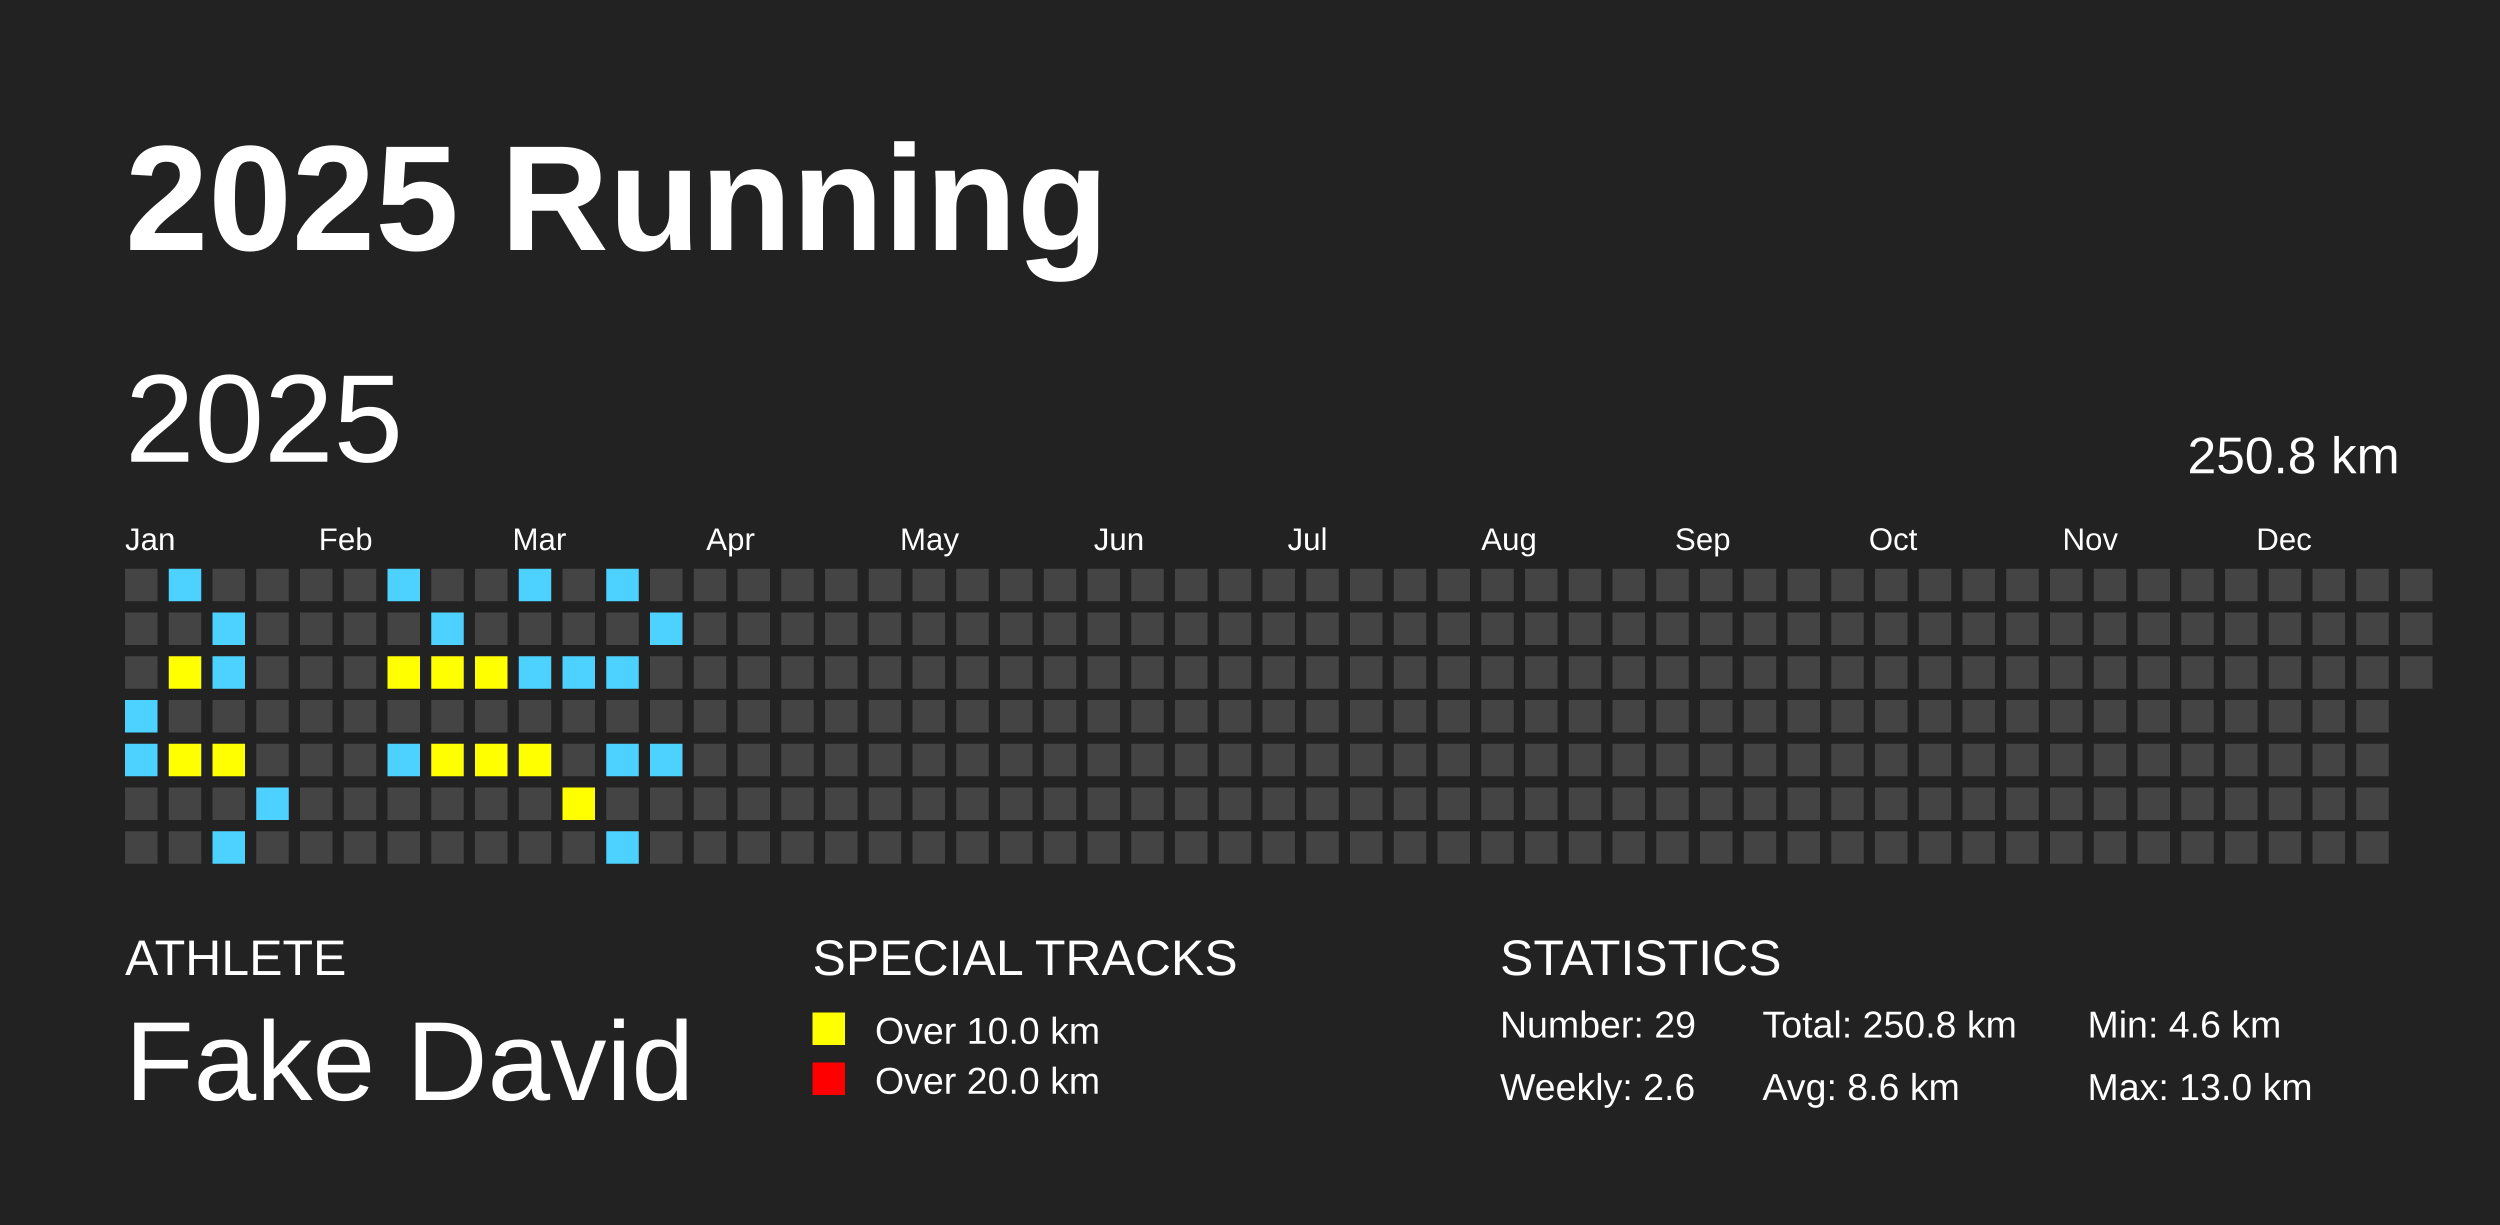
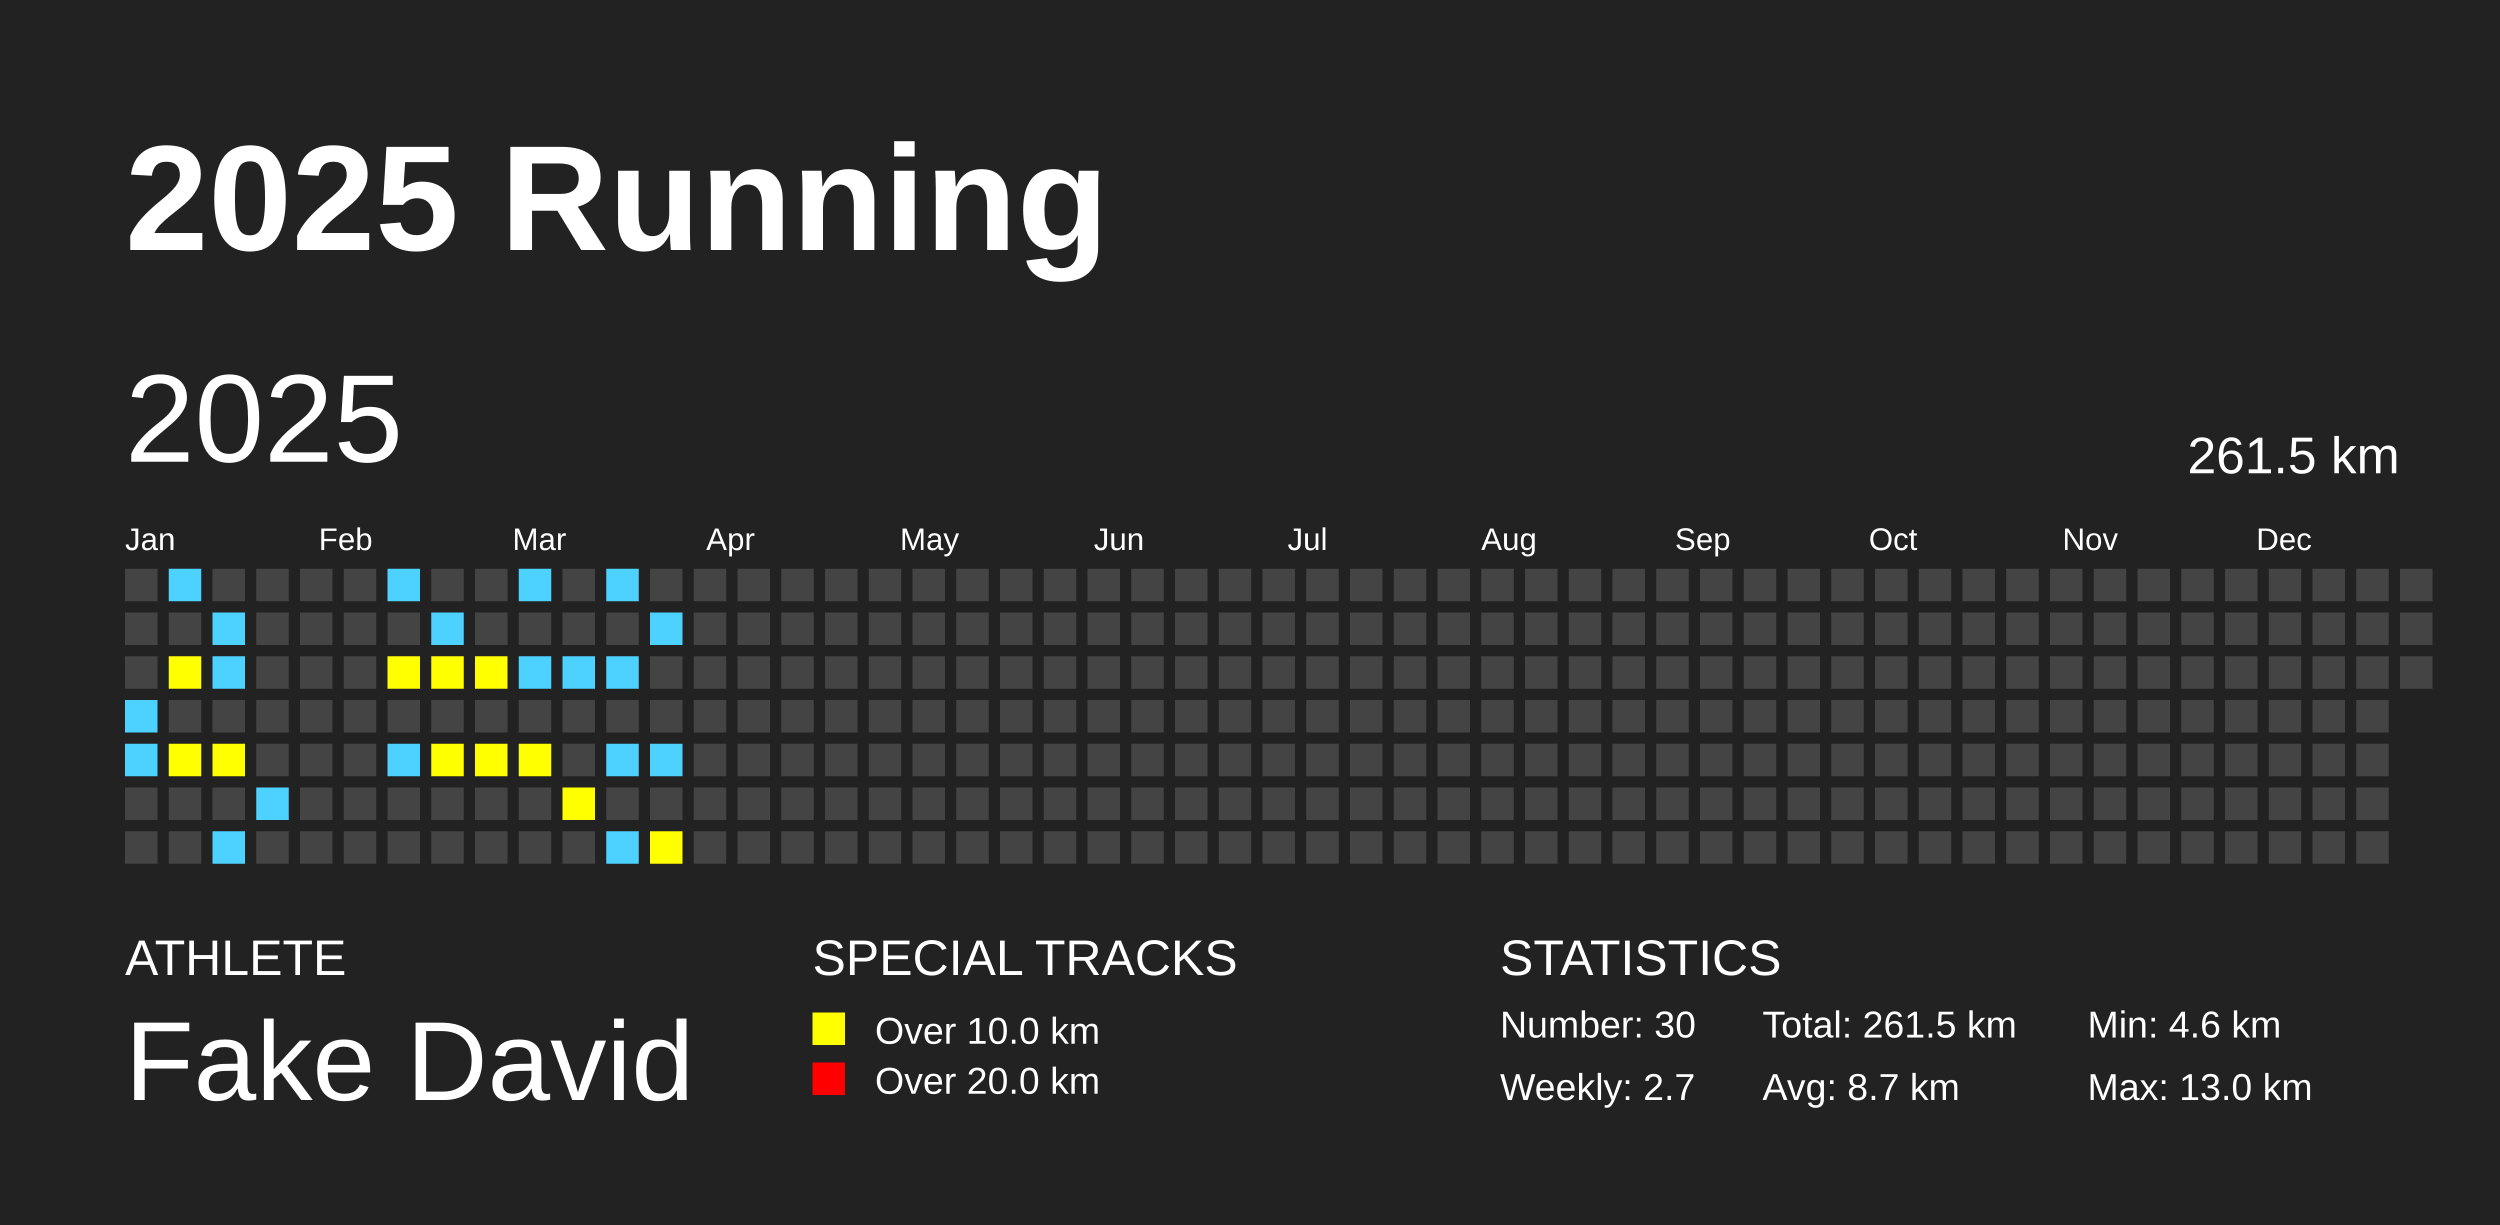
<svg xmlns="http://www.w3.org/2000/svg" baseProfile="full" height="98mm" version="1.1" viewBox="0,0,200,98" width="200mm">
  <defs />
  <rect fill="#222222" height="98" width="200" x="0" y="0" />
  <text fill="#FFFFFF" style="font-size:12px; font-family:Arial; font-weight:bold;" x="10" y="20">2025 Running</text>
  <text fill="#FFFFFF" style="font-size:4px; font-family:Arial" x="10" y="78">ATHLETE</text>
  <text fill="#FFFFFF" style="font-size:9px; font-family:Arial" x="10" y="88">Fake David</text>
  <text fill="#FFFFFF" style="font-size:4px; font-family:Arial" x="65" y="78">SPECIAL TRACKS</text>
  <rect fill="yellow" height="2.6" width="2.6" x="65" y="81" />
  <text fill="#FFFFFF" style="font-size:3px; font-family:Arial" x="70" y="83.5">Over 10.0 km</text>
  <rect fill="red" height="2.6" width="2.6" x="65" y="85" />
  <text fill="#FFFFFF" style="font-size:3px; font-family:Arial" x="70" y="87.5">Over 20.0 km</text>
  <text fill="#FFFFFF" style="font-size:4px; font-family:Arial" x="120" y="78">STATISTICS</text>
-   <text fill="#FFFFFF" style="font-size:3px; font-family:Arial" x="120" y="83">Number: 29</text>
-   <text fill="#FFFFFF" style="font-size:3px; font-family:Arial" x="120" y="88">Weekly: 2.6</text>
-   <text fill="#FFFFFF" style="font-size:3px; font-family:Arial" x="141" y="83">Total: 250.8 km</text>
-   <text fill="#FFFFFF" style="font-size:3px; font-family:Arial" x="141" y="88">Avg: 8.6 km</text>
+   <text fill="#FFFFFF" style="font-size:3px; font-family:Arial" x="120" y="83">Number: 30</text>
+   <text fill="#FFFFFF" style="font-size:3px; font-family:Arial" x="120" y="88">Weekly: 2.7</text>
+   <text fill="#FFFFFF" style="font-size:3px; font-family:Arial" x="141" y="83">Total: 261.5 km</text>
+   <text fill="#FFFFFF" style="font-size:3px; font-family:Arial" x="141" y="88">Avg: 8.7 km</text>
  <text fill="#FFFFFF" style="font-size:3px; font-family:Arial" x="167" y="83">Min: 4.6 km</text>
  <text fill="#FFFFFF" style="font-size:3px; font-family:Arial" x="167" y="88">Max: 13.0 km</text>
  <text dominant-baseline="hanging" fill="#FFFFFF" style="font-size:10.0px; font-family:Arial;" x="10" y="30">2025</text>
-   <text dominant-baseline="hanging" fill="#FFFFFF" style="font-size:4.125px; font-family:Arial;" x="175" y="35">250.8 km</text>
+   <text dominant-baseline="hanging" fill="#FFFFFF" style="font-size:4.125px; font-family:Arial;" x="175" y="35">261.5 km</text>
  <text fill="#FFFFFF" style="font-size:2.5px; font-family:Arial" x="10.0" y="44">Jan</text>
  <text fill="#FFFFFF" style="font-size:2.5px; font-family:Arial" x="25.5" y="44">Feb</text>
  <text fill="#FFFFFF" style="font-size:2.5px; font-family:Arial" x="41.0" y="44">Mar</text>
  <text fill="#FFFFFF" style="font-size:2.5px; font-family:Arial" x="56.5" y="44">Apr</text>
  <text fill="#FFFFFF" style="font-size:2.5px; font-family:Arial" x="72.0" y="44">May</text>
  <text fill="#FFFFFF" style="font-size:2.5px; font-family:Arial" x="87.5" y="44">Jun</text>
  <text fill="#FFFFFF" style="font-size:2.5px; font-family:Arial" x="103.0" y="44">Jul</text>
  <text fill="#FFFFFF" style="font-size:2.5px; font-family:Arial" x="118.5" y="44">Aug</text>
  <text fill="#FFFFFF" style="font-size:2.5px; font-family:Arial" x="134.0" y="44">Sep</text>
  <text fill="#FFFFFF" style="font-size:2.5px; font-family:Arial" x="149.5" y="44">Oct</text>
  <text fill="#FFFFFF" style="font-size:2.5px; font-family:Arial" x="165.0" y="44">Nov</text>
  <text fill="#FFFFFF" style="font-size:2.5px; font-family:Arial" x="180.5" y="44">Dec</text>
  <rect fill="#444444" height="2.6" width="2.6" x="10.0" y="45.5" />
  <rect fill="#444444" height="2.6" width="2.6" x="10.0" y="49.0" />
  <rect fill="#444444" height="2.6" width="2.6" x="10.0" y="52.5" />
  <rect fill="#4DD2FF" height="2.6" width="2.6" x="10.0" y="56.0" />
  <rect fill="#4DD2FF" height="2.6" width="2.6" x="10.0" y="59.5" />
  <rect fill="#444444" height="2.6" width="2.6" x="10.0" y="63.0" />
  <rect fill="#444444" height="2.6" width="2.6" x="10.0" y="66.5" />
  <rect fill="#4DD2FF" height="2.6" width="2.6" x="13.5" y="45.5" />
  <rect fill="#444444" height="2.6" width="2.6" x="13.5" y="49.0" />
  <rect fill="yellow" height="2.6" width="2.6" x="13.5" y="52.5" />
  <rect fill="#444444" height="2.6" width="2.6" x="13.5" y="56.0" />
  <rect fill="yellow" height="2.6" width="2.6" x="13.5" y="59.5" />
  <rect fill="#444444" height="2.6" width="2.6" x="13.5" y="63.0" />
  <rect fill="#444444" height="2.6" width="2.6" x="13.5" y="66.5" />
  <rect fill="#444444" height="2.6" width="2.6" x="17.0" y="45.5" />
  <rect fill="#4DD2FF" height="2.6" width="2.6" x="17.0" y="49.0" />
  <rect fill="#4DD2FF" height="2.6" width="2.6" x="17.0" y="52.5" />
  <rect fill="#444444" height="2.6" width="2.6" x="17.0" y="56.0" />
  <rect fill="yellow" height="2.6" width="2.6" x="17.0" y="59.5" />
  <rect fill="#444444" height="2.6" width="2.6" x="17.0" y="63.0" />
  <rect fill="#4DD2FF" height="2.6" width="2.6" x="17.0" y="66.5" />
  <rect fill="#444444" height="2.6" width="2.6" x="20.5" y="45.5" />
  <rect fill="#444444" height="2.6" width="2.6" x="20.5" y="49.0" />
  <rect fill="#444444" height="2.6" width="2.6" x="20.5" y="52.5" />
  <rect fill="#444444" height="2.6" width="2.6" x="20.5" y="56.0" />
  <rect fill="#444444" height="2.6" width="2.6" x="20.5" y="59.5" />
  <rect fill="#4DD2FF" height="2.6" width="2.6" x="20.5" y="63.0" />
  <rect fill="#444444" height="2.6" width="2.6" x="20.5" y="66.5" />
  <rect fill="#444444" height="2.6" width="2.6" x="24.0" y="45.5" />
  <rect fill="#444444" height="2.6" width="2.6" x="24.0" y="49.0" />
  <rect fill="#444444" height="2.6" width="2.6" x="24.0" y="52.5" />
  <rect fill="#444444" height="2.6" width="2.6" x="24.0" y="56.0" />
  <rect fill="#444444" height="2.6" width="2.6" x="24.0" y="59.5" />
  <rect fill="#444444" height="2.6" width="2.6" x="24.0" y="63.0" />
  <rect fill="#444444" height="2.6" width="2.6" x="24.0" y="66.5" />
  <rect fill="#444444" height="2.6" width="2.6" x="27.5" y="45.5" />
  <rect fill="#444444" height="2.6" width="2.6" x="27.5" y="49.0" />
  <rect fill="#444444" height="2.6" width="2.6" x="27.5" y="52.5" />
  <rect fill="#444444" height="2.6" width="2.6" x="27.5" y="56.0" />
  <rect fill="#444444" height="2.6" width="2.6" x="27.5" y="59.5" />
  <rect fill="#444444" height="2.6" width="2.6" x="27.5" y="63.0" />
  <rect fill="#444444" height="2.6" width="2.6" x="27.5" y="66.5" />
  <rect fill="#4DD2FF" height="2.6" width="2.6" x="31.0" y="45.5" />
  <rect fill="#444444" height="2.6" width="2.6" x="31.0" y="49.0" />
  <rect fill="yellow" height="2.6" width="2.6" x="31.0" y="52.5" />
  <rect fill="#444444" height="2.6" width="2.6" x="31.0" y="56.0" />
  <rect fill="#4DD2FF" height="2.6" width="2.6" x="31.0" y="59.5" />
  <rect fill="#444444" height="2.6" width="2.6" x="31.0" y="63.0" />
  <rect fill="#444444" height="2.6" width="2.6" x="31.0" y="66.5" />
  <rect fill="#444444" height="2.6" width="2.6" x="34.5" y="45.5" />
  <rect fill="#4DD2FF" height="2.6" width="2.6" x="34.5" y="49.0" />
  <rect fill="yellow" height="2.6" width="2.6" x="34.5" y="52.5" />
  <rect fill="#444444" height="2.6" width="2.6" x="34.5" y="56.0" />
  <rect fill="yellow" height="2.6" width="2.6" x="34.5" y="59.5" />
  <rect fill="#444444" height="2.6" width="2.6" x="34.5" y="63.0" />
  <rect fill="#444444" height="2.6" width="2.6" x="34.5" y="66.5" />
  <rect fill="#444444" height="2.6" width="2.6" x="38.0" y="45.5" />
  <rect fill="#444444" height="2.6" width="2.6" x="38.0" y="49.0" />
  <rect fill="yellow" height="2.6" width="2.6" x="38.0" y="52.5" />
  <rect fill="#444444" height="2.6" width="2.6" x="38.0" y="56.0" />
  <rect fill="yellow" height="2.6" width="2.6" x="38.0" y="59.5" />
  <rect fill="#444444" height="2.6" width="2.6" x="38.0" y="63.0" />
  <rect fill="#444444" height="2.6" width="2.6" x="38.0" y="66.5" />
  <rect fill="#4DD2FF" height="2.6" width="2.6" x="41.5" y="45.5" />
  <rect fill="#444444" height="2.6" width="2.6" x="41.5" y="49.0" />
  <rect fill="#4DD2FF" height="2.6" width="2.6" x="41.5" y="52.5" />
  <rect fill="#444444" height="2.6" width="2.6" x="41.5" y="56.0" />
  <rect fill="yellow" height="2.6" width="2.6" x="41.5" y="59.5" />
  <rect fill="#444444" height="2.6" width="2.6" x="41.5" y="63.0" />
  <rect fill="#444444" height="2.6" width="2.6" x="41.5" y="66.5" />
  <rect fill="#444444" height="2.6" width="2.6" x="45.0" y="45.5" />
  <rect fill="#444444" height="2.6" width="2.6" x="45.0" y="49.0" />
  <rect fill="#4DD2FF" height="2.6" width="2.6" x="45.0" y="52.5" />
  <rect fill="#444444" height="2.6" width="2.6" x="45.0" y="56.0" />
  <rect fill="#444444" height="2.6" width="2.6" x="45.0" y="59.5" />
  <rect fill="yellow" height="2.6" width="2.6" x="45.0" y="63.0" />
  <rect fill="#444444" height="2.6" width="2.6" x="45.0" y="66.5" />
  <rect fill="#4DD2FF" height="2.6" width="2.6" x="48.5" y="45.5" />
  <rect fill="#444444" height="2.6" width="2.6" x="48.5" y="49.0" />
  <rect fill="#4DD2FF" height="2.6" width="2.6" x="48.5" y="52.5" />
  <rect fill="#444444" height="2.6" width="2.6" x="48.5" y="56.0" />
  <rect fill="#4DD2FF" height="2.6" width="2.6" x="48.5" y="59.5" />
  <rect fill="#444444" height="2.6" width="2.6" x="48.5" y="63.0" />
  <rect fill="#4DD2FF" height="2.6" width="2.6" x="48.5" y="66.5" />
  <rect fill="#444444" height="2.6" width="2.6" x="52.0" y="45.5" />
  <rect fill="#4DD2FF" height="2.6" width="2.6" x="52.0" y="49.0" />
  <rect fill="#444444" height="2.6" width="2.6" x="52.0" y="52.5" />
  <rect fill="#444444" height="2.6" width="2.6" x="52.0" y="56.0" />
  <rect fill="#4DD2FF" height="2.6" width="2.6" x="52.0" y="59.5" />
  <rect fill="#444444" height="2.6" width="2.6" x="52.0" y="63.0" />
-   <rect fill="#444444" height="2.6" width="2.6" x="52.0" y="66.5" />
+   <rect fill="yellow" height="2.6" width="2.6" x="52.0" y="66.5" />
  <rect fill="#444444" height="2.6" width="2.6" x="55.5" y="45.5" />
  <rect fill="#444444" height="2.6" width="2.6" x="55.5" y="49.0" />
  <rect fill="#444444" height="2.6" width="2.6" x="55.5" y="52.5" />
  <rect fill="#444444" height="2.6" width="2.6" x="55.5" y="56.0" />
  <rect fill="#444444" height="2.6" width="2.6" x="55.5" y="59.5" />
  <rect fill="#444444" height="2.6" width="2.6" x="55.5" y="63.0" />
  <rect fill="#444444" height="2.6" width="2.6" x="55.5" y="66.5" />
  <rect fill="#444444" height="2.6" width="2.6" x="59.0" y="45.5" />
  <rect fill="#444444" height="2.6" width="2.6" x="59.0" y="49.0" />
  <rect fill="#444444" height="2.6" width="2.6" x="59.0" y="52.5" />
  <rect fill="#444444" height="2.6" width="2.6" x="59.0" y="56.0" />
  <rect fill="#444444" height="2.6" width="2.6" x="59.0" y="59.5" />
  <rect fill="#444444" height="2.6" width="2.6" x="59.0" y="63.0" />
  <rect fill="#444444" height="2.6" width="2.6" x="59.0" y="66.5" />
  <rect fill="#444444" height="2.6" width="2.6" x="62.5" y="45.5" />
  <rect fill="#444444" height="2.6" width="2.6" x="62.5" y="49.0" />
  <rect fill="#444444" height="2.6" width="2.6" x="62.5" y="52.5" />
  <rect fill="#444444" height="2.6" width="2.6" x="62.5" y="56.0" />
  <rect fill="#444444" height="2.6" width="2.6" x="62.5" y="59.5" />
  <rect fill="#444444" height="2.6" width="2.6" x="62.5" y="63.0" />
  <rect fill="#444444" height="2.6" width="2.6" x="62.5" y="66.5" />
  <rect fill="#444444" height="2.6" width="2.6" x="66.0" y="45.5" />
  <rect fill="#444444" height="2.6" width="2.6" x="66.0" y="49.0" />
  <rect fill="#444444" height="2.6" width="2.6" x="66.0" y="52.5" />
  <rect fill="#444444" height="2.6" width="2.6" x="66.0" y="56.0" />
  <rect fill="#444444" height="2.6" width="2.6" x="66.0" y="59.5" />
  <rect fill="#444444" height="2.6" width="2.6" x="66.0" y="63.0" />
  <rect fill="#444444" height="2.6" width="2.6" x="66.0" y="66.5" />
  <rect fill="#444444" height="2.6" width="2.6" x="69.5" y="45.5" />
  <rect fill="#444444" height="2.6" width="2.6" x="69.5" y="49.0" />
  <rect fill="#444444" height="2.6" width="2.6" x="69.5" y="52.5" />
  <rect fill="#444444" height="2.6" width="2.6" x="69.5" y="56.0" />
  <rect fill="#444444" height="2.6" width="2.6" x="69.5" y="59.5" />
  <rect fill="#444444" height="2.6" width="2.6" x="69.5" y="63.0" />
  <rect fill="#444444" height="2.6" width="2.6" x="69.5" y="66.5" />
  <rect fill="#444444" height="2.6" width="2.6" x="73.0" y="45.5" />
  <rect fill="#444444" height="2.6" width="2.6" x="73.0" y="49.0" />
  <rect fill="#444444" height="2.6" width="2.6" x="73.0" y="52.5" />
  <rect fill="#444444" height="2.6" width="2.6" x="73.0" y="56.0" />
  <rect fill="#444444" height="2.6" width="2.6" x="73.0" y="59.5" />
  <rect fill="#444444" height="2.6" width="2.6" x="73.0" y="63.0" />
  <rect fill="#444444" height="2.6" width="2.6" x="73.0" y="66.5" />
  <rect fill="#444444" height="2.6" width="2.6" x="76.5" y="45.5" />
  <rect fill="#444444" height="2.6" width="2.6" x="76.5" y="49.0" />
  <rect fill="#444444" height="2.6" width="2.6" x="76.5" y="52.5" />
  <rect fill="#444444" height="2.6" width="2.6" x="76.5" y="56.0" />
  <rect fill="#444444" height="2.6" width="2.6" x="76.5" y="59.5" />
  <rect fill="#444444" height="2.6" width="2.6" x="76.5" y="63.0" />
  <rect fill="#444444" height="2.6" width="2.6" x="76.5" y="66.5" />
  <rect fill="#444444" height="2.6" width="2.6" x="80.0" y="45.5" />
  <rect fill="#444444" height="2.6" width="2.6" x="80.0" y="49.0" />
  <rect fill="#444444" height="2.6" width="2.6" x="80.0" y="52.5" />
  <rect fill="#444444" height="2.6" width="2.6" x="80.0" y="56.0" />
  <rect fill="#444444" height="2.6" width="2.6" x="80.0" y="59.5" />
  <rect fill="#444444" height="2.6" width="2.6" x="80.0" y="63.0" />
  <rect fill="#444444" height="2.6" width="2.6" x="80.0" y="66.5" />
  <rect fill="#444444" height="2.6" width="2.6" x="83.5" y="45.5" />
  <rect fill="#444444" height="2.6" width="2.6" x="83.5" y="49.0" />
  <rect fill="#444444" height="2.6" width="2.6" x="83.5" y="52.5" />
  <rect fill="#444444" height="2.6" width="2.6" x="83.5" y="56.0" />
  <rect fill="#444444" height="2.6" width="2.6" x="83.5" y="59.5" />
  <rect fill="#444444" height="2.6" width="2.6" x="83.5" y="63.0" />
  <rect fill="#444444" height="2.6" width="2.6" x="83.5" y="66.5" />
  <rect fill="#444444" height="2.6" width="2.6" x="87.0" y="45.5" />
  <rect fill="#444444" height="2.6" width="2.6" x="87.0" y="49.0" />
  <rect fill="#444444" height="2.6" width="2.6" x="87.0" y="52.5" />
  <rect fill="#444444" height="2.6" width="2.6" x="87.0" y="56.0" />
  <rect fill="#444444" height="2.6" width="2.6" x="87.0" y="59.5" />
  <rect fill="#444444" height="2.6" width="2.6" x="87.0" y="63.0" />
  <rect fill="#444444" height="2.6" width="2.6" x="87.0" y="66.5" />
  <rect fill="#444444" height="2.6" width="2.6" x="90.5" y="45.5" />
  <rect fill="#444444" height="2.6" width="2.6" x="90.5" y="49.0" />
  <rect fill="#444444" height="2.6" width="2.6" x="90.5" y="52.5" />
  <rect fill="#444444" height="2.6" width="2.6" x="90.5" y="56.0" />
  <rect fill="#444444" height="2.6" width="2.6" x="90.5" y="59.5" />
  <rect fill="#444444" height="2.6" width="2.6" x="90.5" y="63.0" />
  <rect fill="#444444" height="2.6" width="2.6" x="90.5" y="66.5" />
  <rect fill="#444444" height="2.6" width="2.6" x="94.0" y="45.5" />
  <rect fill="#444444" height="2.6" width="2.6" x="94.0" y="49.0" />
  <rect fill="#444444" height="2.6" width="2.6" x="94.0" y="52.5" />
  <rect fill="#444444" height="2.6" width="2.6" x="94.0" y="56.0" />
  <rect fill="#444444" height="2.6" width="2.6" x="94.0" y="59.5" />
  <rect fill="#444444" height="2.6" width="2.6" x="94.0" y="63.0" />
  <rect fill="#444444" height="2.6" width="2.6" x="94.0" y="66.5" />
  <rect fill="#444444" height="2.6" width="2.6" x="97.5" y="45.5" />
  <rect fill="#444444" height="2.6" width="2.6" x="97.5" y="49.0" />
  <rect fill="#444444" height="2.6" width="2.6" x="97.5" y="52.5" />
  <rect fill="#444444" height="2.6" width="2.6" x="97.5" y="56.0" />
  <rect fill="#444444" height="2.6" width="2.6" x="97.5" y="59.5" />
  <rect fill="#444444" height="2.6" width="2.6" x="97.5" y="63.0" />
  <rect fill="#444444" height="2.6" width="2.6" x="97.5" y="66.5" />
  <rect fill="#444444" height="2.6" width="2.6" x="101.0" y="45.5" />
  <rect fill="#444444" height="2.6" width="2.6" x="101.0" y="49.0" />
  <rect fill="#444444" height="2.6" width="2.6" x="101.0" y="52.5" />
  <rect fill="#444444" height="2.6" width="2.6" x="101.0" y="56.0" />
  <rect fill="#444444" height="2.6" width="2.6" x="101.0" y="59.5" />
  <rect fill="#444444" height="2.6" width="2.6" x="101.0" y="63.0" />
  <rect fill="#444444" height="2.6" width="2.6" x="101.0" y="66.5" />
  <rect fill="#444444" height="2.6" width="2.6" x="104.5" y="45.5" />
  <rect fill="#444444" height="2.6" width="2.6" x="104.5" y="49.0" />
  <rect fill="#444444" height="2.6" width="2.6" x="104.5" y="52.5" />
  <rect fill="#444444" height="2.6" width="2.6" x="104.5" y="56.0" />
  <rect fill="#444444" height="2.6" width="2.6" x="104.5" y="59.5" />
  <rect fill="#444444" height="2.6" width="2.6" x="104.5" y="63.0" />
  <rect fill="#444444" height="2.6" width="2.6" x="104.5" y="66.5" />
  <rect fill="#444444" height="2.6" width="2.6" x="108.0" y="45.5" />
  <rect fill="#444444" height="2.6" width="2.6" x="108.0" y="49.0" />
  <rect fill="#444444" height="2.6" width="2.6" x="108.0" y="52.5" />
  <rect fill="#444444" height="2.6" width="2.6" x="108.0" y="56.0" />
  <rect fill="#444444" height="2.6" width="2.6" x="108.0" y="59.5" />
  <rect fill="#444444" height="2.6" width="2.6" x="108.0" y="63.0" />
  <rect fill="#444444" height="2.6" width="2.6" x="108.0" y="66.5" />
  <rect fill="#444444" height="2.6" width="2.6" x="111.5" y="45.5" />
  <rect fill="#444444" height="2.6" width="2.6" x="111.5" y="49.0" />
  <rect fill="#444444" height="2.6" width="2.6" x="111.5" y="52.5" />
  <rect fill="#444444" height="2.6" width="2.6" x="111.5" y="56.0" />
  <rect fill="#444444" height="2.6" width="2.6" x="111.5" y="59.5" />
  <rect fill="#444444" height="2.6" width="2.6" x="111.5" y="63.0" />
  <rect fill="#444444" height="2.6" width="2.6" x="111.5" y="66.5" />
  <rect fill="#444444" height="2.6" width="2.6" x="115.0" y="45.5" />
  <rect fill="#444444" height="2.6" width="2.6" x="115.0" y="49.0" />
  <rect fill="#444444" height="2.6" width="2.6" x="115.0" y="52.5" />
  <rect fill="#444444" height="2.6" width="2.6" x="115.0" y="56.0" />
  <rect fill="#444444" height="2.6" width="2.6" x="115.0" y="59.5" />
  <rect fill="#444444" height="2.6" width="2.6" x="115.0" y="63.0" />
  <rect fill="#444444" height="2.6" width="2.6" x="115.0" y="66.5" />
  <rect fill="#444444" height="2.6" width="2.6" x="118.5" y="45.5" />
  <rect fill="#444444" height="2.6" width="2.6" x="118.5" y="49.0" />
  <rect fill="#444444" height="2.6" width="2.6" x="118.5" y="52.5" />
  <rect fill="#444444" height="2.6" width="2.6" x="118.5" y="56.0" />
  <rect fill="#444444" height="2.6" width="2.6" x="118.5" y="59.5" />
  <rect fill="#444444" height="2.6" width="2.6" x="118.5" y="63.0" />
  <rect fill="#444444" height="2.6" width="2.6" x="118.5" y="66.5" />
  <rect fill="#444444" height="2.6" width="2.6" x="122.0" y="45.5" />
  <rect fill="#444444" height="2.6" width="2.6" x="122.0" y="49.0" />
  <rect fill="#444444" height="2.6" width="2.6" x="122.0" y="52.5" />
  <rect fill="#444444" height="2.6" width="2.6" x="122.0" y="56.0" />
  <rect fill="#444444" height="2.6" width="2.6" x="122.0" y="59.5" />
  <rect fill="#444444" height="2.6" width="2.6" x="122.0" y="63.0" />
  <rect fill="#444444" height="2.6" width="2.6" x="122.0" y="66.5" />
  <rect fill="#444444" height="2.6" width="2.6" x="125.5" y="45.5" />
  <rect fill="#444444" height="2.6" width="2.6" x="125.5" y="49.0" />
  <rect fill="#444444" height="2.6" width="2.6" x="125.5" y="52.5" />
  <rect fill="#444444" height="2.6" width="2.6" x="125.5" y="56.0" />
  <rect fill="#444444" height="2.6" width="2.6" x="125.5" y="59.5" />
  <rect fill="#444444" height="2.6" width="2.6" x="125.5" y="63.0" />
  <rect fill="#444444" height="2.6" width="2.6" x="125.5" y="66.5" />
  <rect fill="#444444" height="2.6" width="2.6" x="129.0" y="45.5" />
  <rect fill="#444444" height="2.6" width="2.6" x="129.0" y="49.0" />
  <rect fill="#444444" height="2.6" width="2.6" x="129.0" y="52.5" />
  <rect fill="#444444" height="2.6" width="2.6" x="129.0" y="56.0" />
  <rect fill="#444444" height="2.6" width="2.6" x="129.0" y="59.5" />
  <rect fill="#444444" height="2.6" width="2.6" x="129.0" y="63.0" />
  <rect fill="#444444" height="2.6" width="2.6" x="129.0" y="66.5" />
  <rect fill="#444444" height="2.6" width="2.6" x="132.5" y="45.5" />
  <rect fill="#444444" height="2.6" width="2.6" x="132.5" y="49.0" />
  <rect fill="#444444" height="2.6" width="2.6" x="132.5" y="52.5" />
  <rect fill="#444444" height="2.6" width="2.6" x="132.5" y="56.0" />
  <rect fill="#444444" height="2.6" width="2.6" x="132.5" y="59.5" />
  <rect fill="#444444" height="2.6" width="2.6" x="132.5" y="63.0" />
  <rect fill="#444444" height="2.6" width="2.6" x="132.5" y="66.5" />
  <rect fill="#444444" height="2.6" width="2.6" x="136.0" y="45.5" />
  <rect fill="#444444" height="2.6" width="2.6" x="136.0" y="49.0" />
  <rect fill="#444444" height="2.6" width="2.6" x="136.0" y="52.5" />
  <rect fill="#444444" height="2.6" width="2.6" x="136.0" y="56.0" />
  <rect fill="#444444" height="2.6" width="2.6" x="136.0" y="59.5" />
  <rect fill="#444444" height="2.6" width="2.6" x="136.0" y="63.0" />
  <rect fill="#444444" height="2.6" width="2.6" x="136.0" y="66.5" />
  <rect fill="#444444" height="2.6" width="2.6" x="139.5" y="45.5" />
  <rect fill="#444444" height="2.6" width="2.6" x="139.5" y="49.0" />
  <rect fill="#444444" height="2.6" width="2.6" x="139.5" y="52.5" />
  <rect fill="#444444" height="2.6" width="2.6" x="139.5" y="56.0" />
  <rect fill="#444444" height="2.6" width="2.6" x="139.5" y="59.5" />
  <rect fill="#444444" height="2.6" width="2.6" x="139.5" y="63.0" />
  <rect fill="#444444" height="2.6" width="2.6" x="139.5" y="66.5" />
  <rect fill="#444444" height="2.6" width="2.6" x="143.0" y="45.5" />
  <rect fill="#444444" height="2.6" width="2.6" x="143.0" y="49.0" />
  <rect fill="#444444" height="2.6" width="2.6" x="143.0" y="52.5" />
  <rect fill="#444444" height="2.6" width="2.6" x="143.0" y="56.0" />
  <rect fill="#444444" height="2.6" width="2.6" x="143.0" y="59.5" />
  <rect fill="#444444" height="2.6" width="2.6" x="143.0" y="63.0" />
  <rect fill="#444444" height="2.6" width="2.6" x="143.0" y="66.5" />
  <rect fill="#444444" height="2.6" width="2.6" x="146.5" y="45.5" />
  <rect fill="#444444" height="2.6" width="2.6" x="146.5" y="49.0" />
  <rect fill="#444444" height="2.6" width="2.6" x="146.5" y="52.5" />
  <rect fill="#444444" height="2.6" width="2.6" x="146.5" y="56.0" />
  <rect fill="#444444" height="2.6" width="2.6" x="146.5" y="59.5" />
  <rect fill="#444444" height="2.6" width="2.6" x="146.5" y="63.0" />
  <rect fill="#444444" height="2.6" width="2.6" x="146.5" y="66.5" />
  <rect fill="#444444" height="2.6" width="2.6" x="150.0" y="45.5" />
  <rect fill="#444444" height="2.6" width="2.6" x="150.0" y="49.0" />
  <rect fill="#444444" height="2.6" width="2.6" x="150.0" y="52.5" />
  <rect fill="#444444" height="2.6" width="2.6" x="150.0" y="56.0" />
  <rect fill="#444444" height="2.6" width="2.6" x="150.0" y="59.5" />
  <rect fill="#444444" height="2.6" width="2.6" x="150.0" y="63.0" />
  <rect fill="#444444" height="2.6" width="2.6" x="150.0" y="66.5" />
  <rect fill="#444444" height="2.6" width="2.6" x="153.5" y="45.5" />
  <rect fill="#444444" height="2.6" width="2.6" x="153.5" y="49.0" />
  <rect fill="#444444" height="2.6" width="2.6" x="153.5" y="52.5" />
  <rect fill="#444444" height="2.6" width="2.6" x="153.5" y="56.0" />
  <rect fill="#444444" height="2.6" width="2.6" x="153.5" y="59.5" />
  <rect fill="#444444" height="2.6" width="2.6" x="153.5" y="63.0" />
  <rect fill="#444444" height="2.6" width="2.6" x="153.5" y="66.5" />
  <rect fill="#444444" height="2.6" width="2.6" x="157.0" y="45.5" />
  <rect fill="#444444" height="2.6" width="2.6" x="157.0" y="49.0" />
  <rect fill="#444444" height="2.6" width="2.6" x="157.0" y="52.5" />
  <rect fill="#444444" height="2.6" width="2.6" x="157.0" y="56.0" />
  <rect fill="#444444" height="2.6" width="2.6" x="157.0" y="59.5" />
  <rect fill="#444444" height="2.6" width="2.6" x="157.0" y="63.0" />
  <rect fill="#444444" height="2.6" width="2.6" x="157.0" y="66.5" />
  <rect fill="#444444" height="2.6" width="2.6" x="160.5" y="45.5" />
  <rect fill="#444444" height="2.6" width="2.6" x="160.5" y="49.0" />
  <rect fill="#444444" height="2.6" width="2.6" x="160.5" y="52.5" />
  <rect fill="#444444" height="2.6" width="2.6" x="160.5" y="56.0" />
  <rect fill="#444444" height="2.6" width="2.6" x="160.5" y="59.5" />
  <rect fill="#444444" height="2.6" width="2.6" x="160.5" y="63.0" />
  <rect fill="#444444" height="2.6" width="2.6" x="160.5" y="66.5" />
  <rect fill="#444444" height="2.6" width="2.6" x="164.0" y="45.5" />
  <rect fill="#444444" height="2.6" width="2.6" x="164.0" y="49.0" />
  <rect fill="#444444" height="2.6" width="2.6" x="164.0" y="52.5" />
  <rect fill="#444444" height="2.6" width="2.6" x="164.0" y="56.0" />
  <rect fill="#444444" height="2.6" width="2.6" x="164.0" y="59.5" />
  <rect fill="#444444" height="2.6" width="2.6" x="164.0" y="63.0" />
  <rect fill="#444444" height="2.6" width="2.6" x="164.0" y="66.5" />
  <rect fill="#444444" height="2.6" width="2.6" x="167.5" y="45.5" />
  <rect fill="#444444" height="2.6" width="2.6" x="167.5" y="49.0" />
  <rect fill="#444444" height="2.6" width="2.6" x="167.5" y="52.5" />
  <rect fill="#444444" height="2.6" width="2.6" x="167.5" y="56.0" />
  <rect fill="#444444" height="2.6" width="2.6" x="167.5" y="59.5" />
  <rect fill="#444444" height="2.6" width="2.6" x="167.5" y="63.0" />
  <rect fill="#444444" height="2.6" width="2.6" x="167.5" y="66.5" />
  <rect fill="#444444" height="2.6" width="2.6" x="171.0" y="45.5" />
  <rect fill="#444444" height="2.6" width="2.6" x="171.0" y="49.0" />
  <rect fill="#444444" height="2.6" width="2.6" x="171.0" y="52.5" />
  <rect fill="#444444" height="2.6" width="2.6" x="171.0" y="56.0" />
  <rect fill="#444444" height="2.6" width="2.6" x="171.0" y="59.5" />
  <rect fill="#444444" height="2.6" width="2.6" x="171.0" y="63.0" />
  <rect fill="#444444" height="2.6" width="2.6" x="171.0" y="66.5" />
  <rect fill="#444444" height="2.6" width="2.6" x="174.5" y="45.5" />
  <rect fill="#444444" height="2.6" width="2.6" x="174.5" y="49.0" />
  <rect fill="#444444" height="2.6" width="2.6" x="174.5" y="52.5" />
  <rect fill="#444444" height="2.6" width="2.6" x="174.5" y="56.0" />
  <rect fill="#444444" height="2.6" width="2.6" x="174.5" y="59.5" />
  <rect fill="#444444" height="2.6" width="2.6" x="174.5" y="63.0" />
  <rect fill="#444444" height="2.6" width="2.6" x="174.5" y="66.5" />
  <rect fill="#444444" height="2.6" width="2.6" x="178.0" y="45.5" />
  <rect fill="#444444" height="2.6" width="2.6" x="178.0" y="49.0" />
  <rect fill="#444444" height="2.6" width="2.6" x="178.0" y="52.5" />
  <rect fill="#444444" height="2.6" width="2.6" x="178.0" y="56.0" />
  <rect fill="#444444" height="2.6" width="2.6" x="178.0" y="59.5" />
  <rect fill="#444444" height="2.6" width="2.6" x="178.0" y="63.0" />
  <rect fill="#444444" height="2.6" width="2.6" x="178.0" y="66.5" />
  <rect fill="#444444" height="2.6" width="2.6" x="181.5" y="45.5" />
  <rect fill="#444444" height="2.6" width="2.6" x="181.5" y="49.0" />
  <rect fill="#444444" height="2.6" width="2.6" x="181.5" y="52.5" />
  <rect fill="#444444" height="2.6" width="2.6" x="181.5" y="56.0" />
  <rect fill="#444444" height="2.6" width="2.6" x="181.5" y="59.5" />
  <rect fill="#444444" height="2.6" width="2.6" x="181.5" y="63.0" />
  <rect fill="#444444" height="2.6" width="2.6" x="181.5" y="66.5" />
  <rect fill="#444444" height="2.6" width="2.6" x="185.0" y="45.5" />
  <rect fill="#444444" height="2.6" width="2.6" x="185.0" y="49.0" />
  <rect fill="#444444" height="2.6" width="2.6" x="185.0" y="52.5" />
  <rect fill="#444444" height="2.6" width="2.6" x="185.0" y="56.0" />
  <rect fill="#444444" height="2.6" width="2.6" x="185.0" y="59.5" />
  <rect fill="#444444" height="2.6" width="2.6" x="185.0" y="63.0" />
  <rect fill="#444444" height="2.6" width="2.6" x="185.0" y="66.5" />
  <rect fill="#444444" height="2.6" width="2.6" x="188.5" y="45.5" />
  <rect fill="#444444" height="2.6" width="2.6" x="188.5" y="49.0" />
  <rect fill="#444444" height="2.6" width="2.6" x="188.5" y="52.5" />
  <rect fill="#444444" height="2.6" width="2.6" x="188.5" y="56.0" />
  <rect fill="#444444" height="2.6" width="2.6" x="188.5" y="59.5" />
  <rect fill="#444444" height="2.6" width="2.6" x="188.5" y="63.0" />
  <rect fill="#444444" height="2.6" width="2.6" x="188.5" y="66.5" />
  <rect fill="#444444" height="2.6" width="2.6" x="192.0" y="45.5" />
  <rect fill="#444444" height="2.6" width="2.6" x="192.0" y="49.0" />
  <rect fill="#444444" height="2.6" width="2.6" x="192.0" y="52.5" />
</svg>
